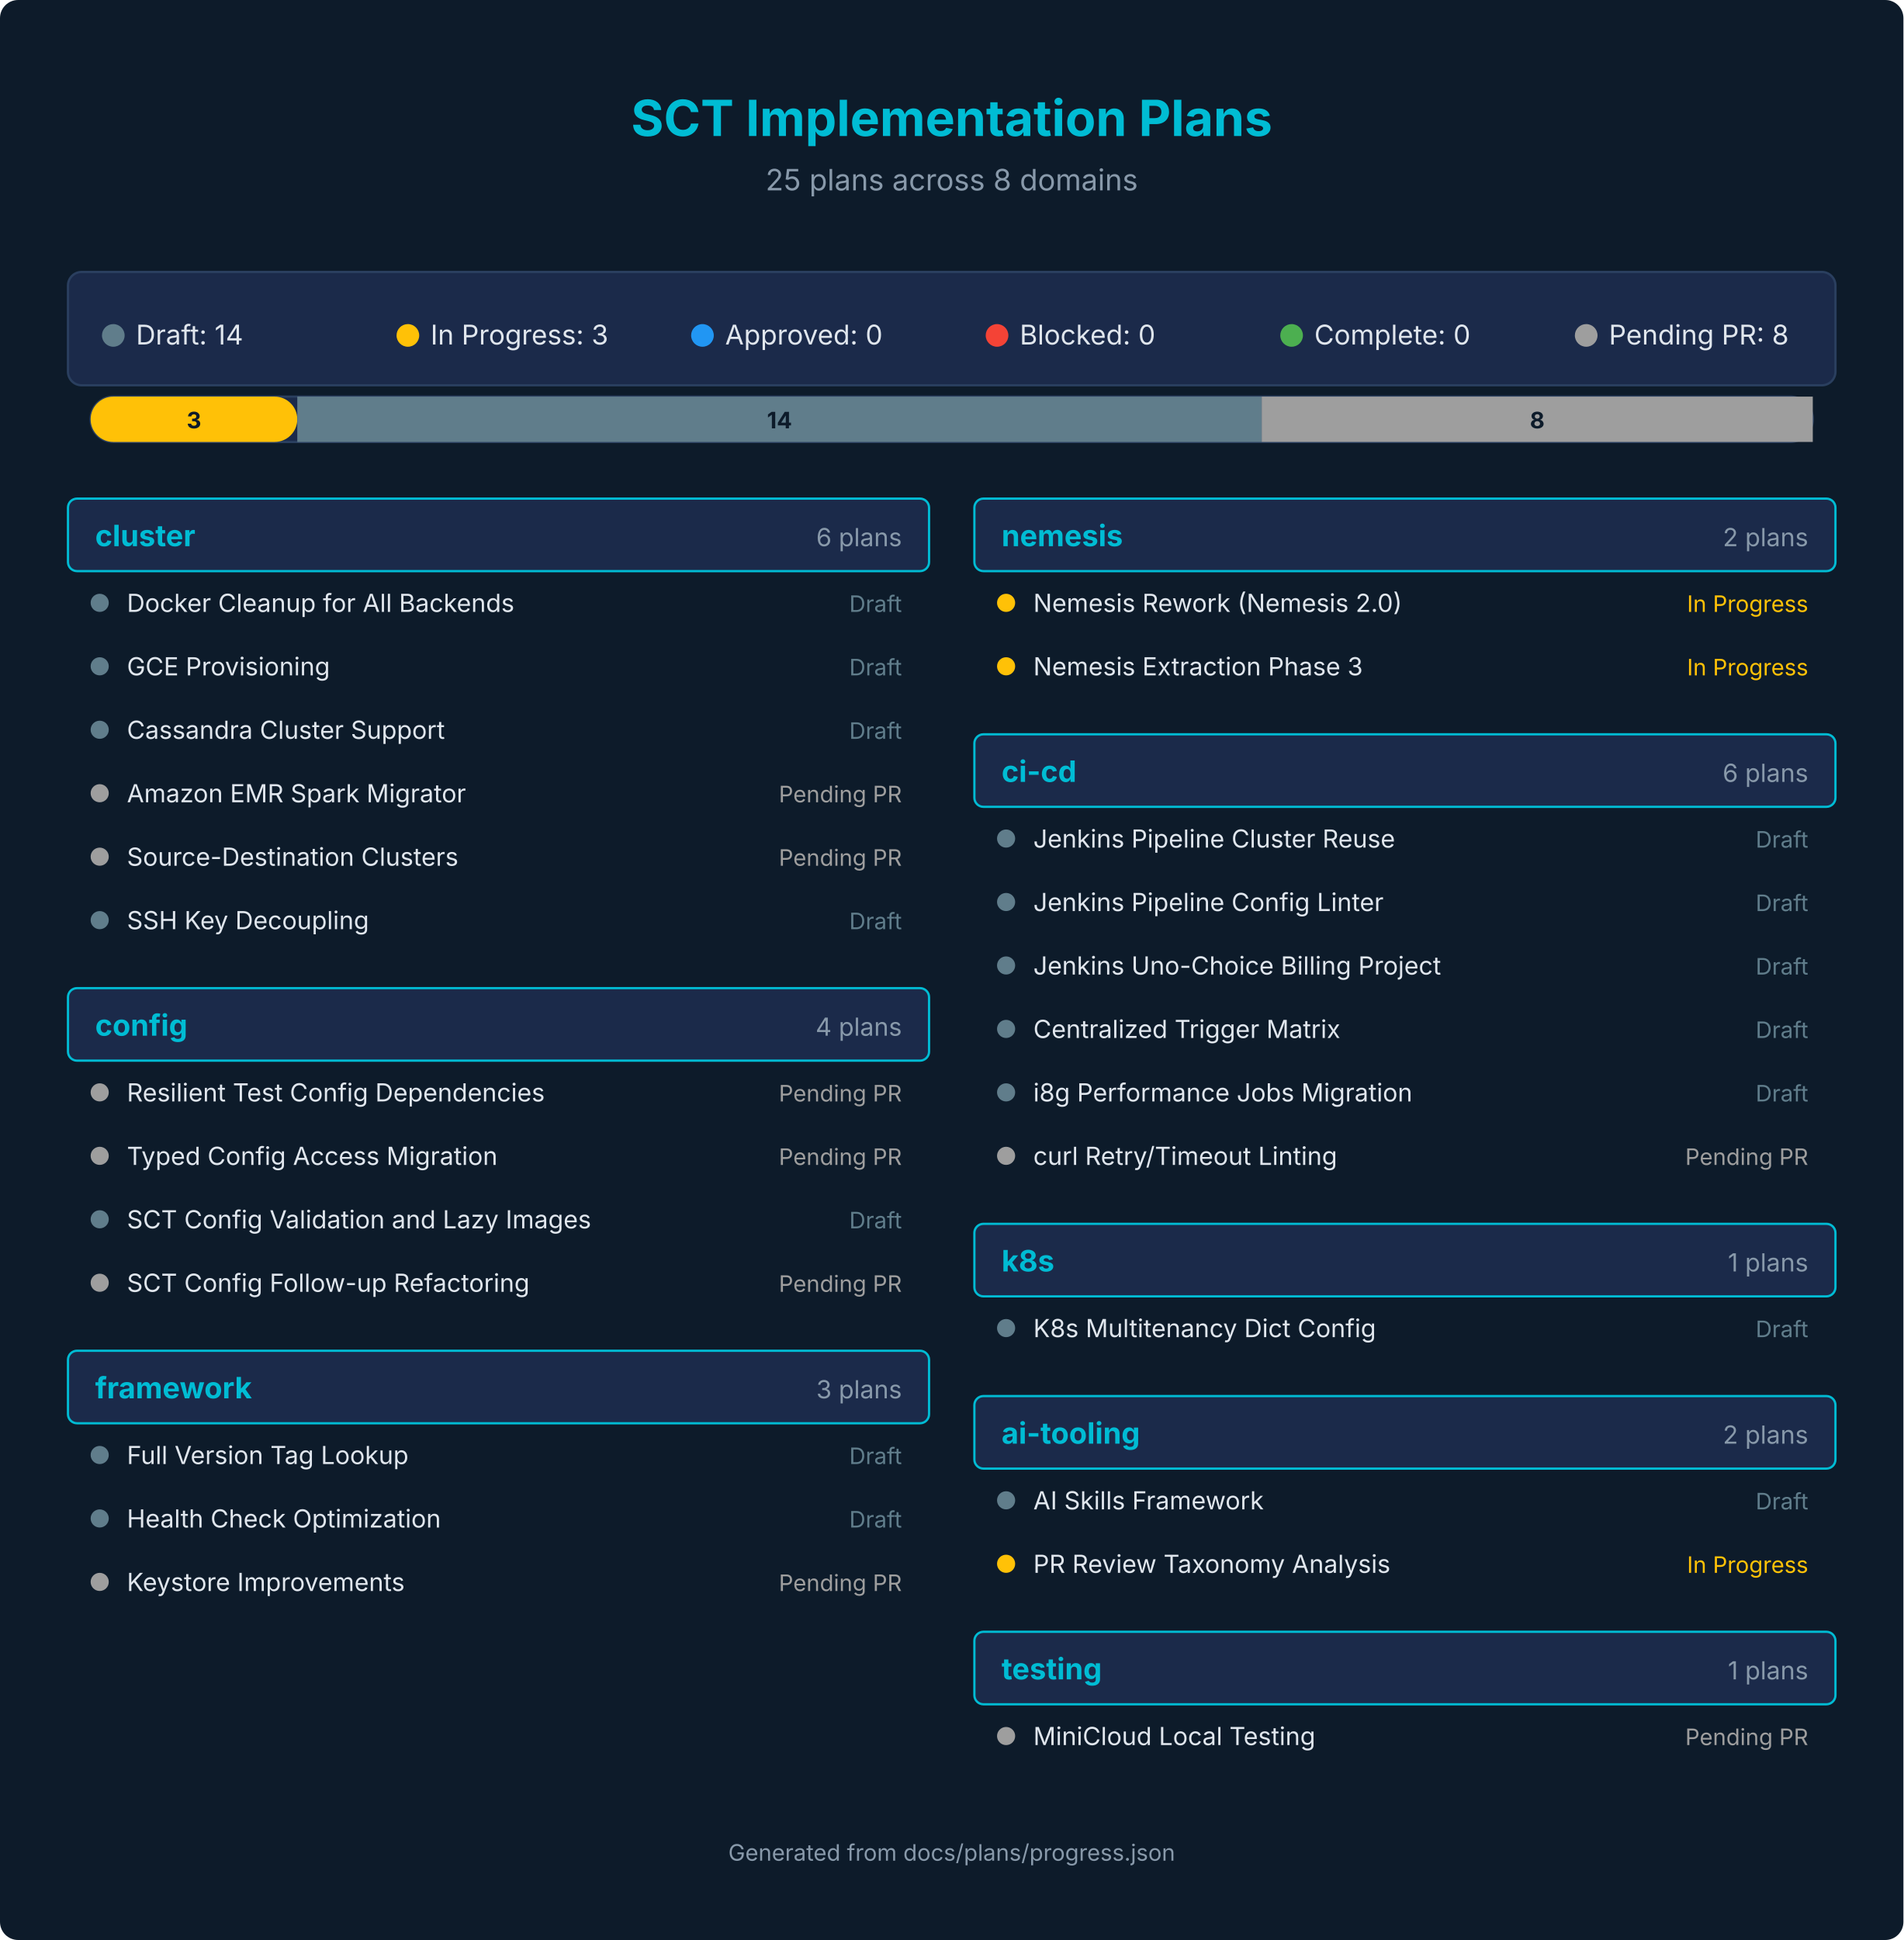
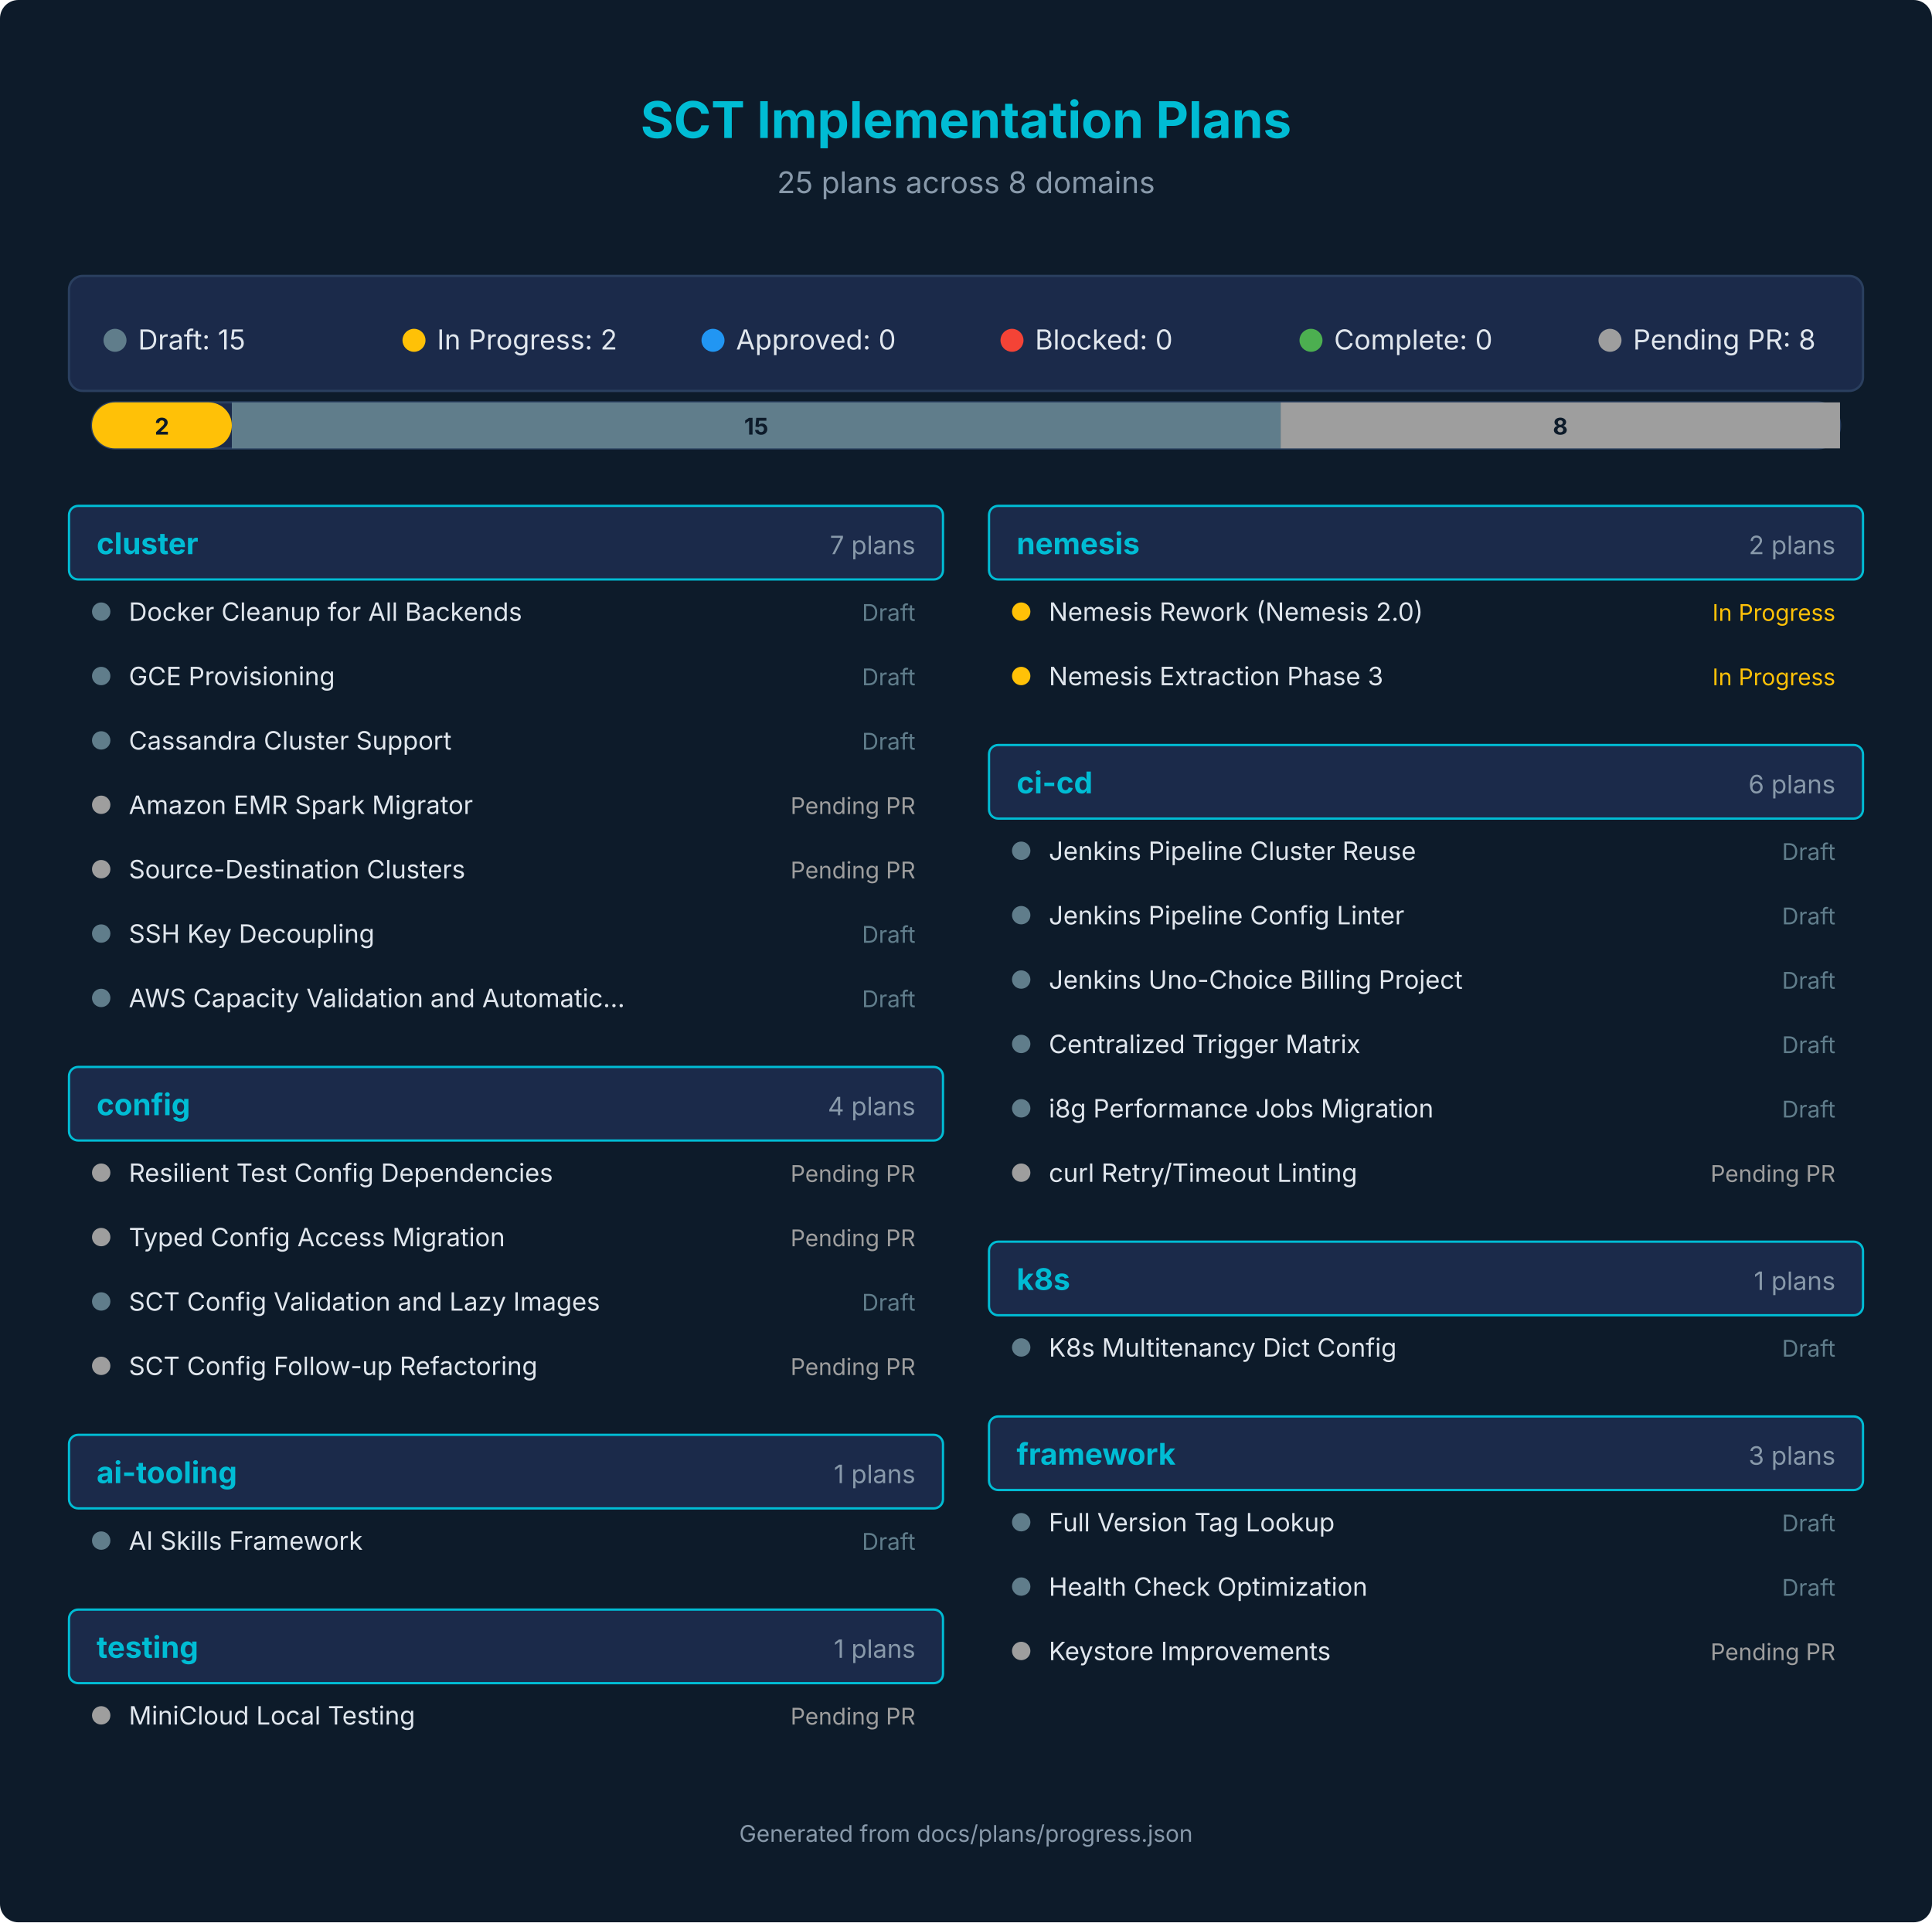
- <svg xmlns="http://www.w3.org/2000/svg" width="840" height="856" viewBox="0 0 840 856">
-   <rect width="840" height="856" fill="#0D1B2A" rx="8" />
+ <svg xmlns="http://www.w3.org/2000/svg" width="840" height="836" viewBox="0 0 840 836">
+   <rect width="840" height="836" fill="#0D1B2A" rx="8" />
  <text x="420" y="60" text-anchor="middle" font-family="system-ui, -apple-system, sans-serif" font-size="22" font-weight="bold" fill="#00BCD4">SCT Implementation Plans</text>
  <text x="420" y="84" text-anchor="middle" font-family="system-ui, -apple-system, sans-serif" font-size="13" fill="#8899AA">25 plans across 8 domains</text>
  <rect x="30" y="120" width="780" height="50" rx="6" fill="#1B2A4A" stroke="#2A3F5F" stroke-width="1" />
  <circle cx="50" cy="148" r="5" fill="#607D8B" />
-   <text x="60" y="152" font-family="system-ui, -apple-system, sans-serif" font-size="12" fill="#E0E6ED">Draft: 14</text>
+   <text x="60" y="152" font-family="system-ui, -apple-system, sans-serif" font-size="12" fill="#E0E6ED">Draft: 15</text>
  <circle cx="180" cy="148" r="5" fill="#FFC107" />
-   <text x="190" y="152" font-family="system-ui, -apple-system, sans-serif" font-size="12" fill="#E0E6ED">In Progress: 3</text>
+   <text x="190" y="152" font-family="system-ui, -apple-system, sans-serif" font-size="12" fill="#E0E6ED">In Progress: 2</text>
  <circle cx="310" cy="148" r="5" fill="#2196F3" />
  <text x="320" y="152" font-family="system-ui, -apple-system, sans-serif" font-size="12" fill="#E0E6ED">Approved: 0</text>
  <circle cx="440" cy="148" r="5" fill="#F44336" />
  <text x="450" y="152" font-family="system-ui, -apple-system, sans-serif" font-size="12" fill="#E0E6ED">Blocked: 0</text>
  <circle cx="570" cy="148" r="5" fill="#4CAF50" />
  <text x="580" y="152" font-family="system-ui, -apple-system, sans-serif" font-size="12" fill="#E0E6ED">Complete: 0</text>
  <circle cx="700" cy="148" r="5" fill="#9E9E9E" />
  <text x="710" y="152" font-family="system-ui, -apple-system, sans-serif" font-size="12" fill="#E0E6ED">Pending PR: 8</text>
  <rect x="40" y="175" width="760" height="20" rx="10" fill="#1B2A4A" stroke="#2A3F5F" stroke-width="1" />
-   <rect x="40" y="175" width="91.2" height="20" rx="10" fill="#FFC107" />
-   <text x="85.6" y="189" text-anchor="middle" font-family="system-ui, -apple-system, sans-serif" font-size="10" font-weight="bold" fill="#0D1B2A">3</text>
-   <rect x="131.2" y="175" width="425.6" height="20" rx="0" fill="#607D8B" />
-   <text x="344.0" y="189" text-anchor="middle" font-family="system-ui, -apple-system, sans-serif" font-size="10" font-weight="bold" fill="#0D1B2A">14</text>
+   <rect x="40" y="175" width="60.8" height="20" rx="10" fill="#FFC107" />
+   <text x="70.4" y="189" text-anchor="middle" font-family="system-ui, -apple-system, sans-serif" font-size="10" font-weight="bold" fill="#0D1B2A">2</text>
+   <rect x="100.8" y="175" width="456.0" height="20" rx="0" fill="#607D8B" />
+   <text x="328.8" y="189" text-anchor="middle" font-family="system-ui, -apple-system, sans-serif" font-size="10" font-weight="bold" fill="#0D1B2A">15</text>
  <rect x="556.8" y="175" width="243.2" height="20" rx="0" fill="#9E9E9E" />
  <text x="678.4" y="189" text-anchor="middle" font-family="system-ui, -apple-system, sans-serif" font-size="10" font-weight="bold" fill="#0D1B2A">8</text>
  <rect x="30" y="220" width="380" height="32" rx="4" fill="#1B2A4A" stroke="#00BCD4" stroke-width="1" />
  <text x="42" y="241" font-family="system-ui, -apple-system, sans-serif" font-size="13" font-weight="bold" fill="#00BCD4">cluster</text>
-   <text x="398" y="241" text-anchor="end" font-family="system-ui, -apple-system, sans-serif" font-size="11" fill="#8899AA">6 plans</text>
+   <text x="398" y="241" text-anchor="end" font-family="system-ui, -apple-system, sans-serif" font-size="11" fill="#8899AA">7 plans</text>
  <circle cx="44" cy="266" r="4" fill="#607D8B" />
  <text x="56" y="270" font-family="system-ui, -apple-system, sans-serif" font-size="11" fill="#E0E6ED">Docker Cleanup for All Backends</text>
  <text x="398" y="270" text-anchor="end" font-family="system-ui, -apple-system, sans-serif" font-size="10" fill="#607D8B">Draft</text>
  <circle cx="44" cy="294" r="4" fill="#607D8B" />
  <text x="56" y="298" font-family="system-ui, -apple-system, sans-serif" font-size="11" fill="#E0E6ED">GCE Provisioning</text>
  <text x="398" y="298" text-anchor="end" font-family="system-ui, -apple-system, sans-serif" font-size="10" fill="#607D8B">Draft</text>
  <circle cx="44" cy="322" r="4" fill="#607D8B" />
  <text x="56" y="326" font-family="system-ui, -apple-system, sans-serif" font-size="11" fill="#E0E6ED">Cassandra Cluster Support</text>
  <text x="398" y="326" text-anchor="end" font-family="system-ui, -apple-system, sans-serif" font-size="10" fill="#607D8B">Draft</text>
  <circle cx="44" cy="350" r="4" fill="#9E9E9E" />
  <text x="56" y="354" font-family="system-ui, -apple-system, sans-serif" font-size="11" fill="#E0E6ED">Amazon EMR Spark Migrator</text>
  <text x="398" y="354" text-anchor="end" font-family="system-ui, -apple-system, sans-serif" font-size="10" fill="#9E9E9E">Pending PR</text>
  <circle cx="44" cy="378" r="4" fill="#9E9E9E" />
  <text x="56" y="382" font-family="system-ui, -apple-system, sans-serif" font-size="11" fill="#E0E6ED">Source-Destination Clusters</text>
  <text x="398" y="382" text-anchor="end" font-family="system-ui, -apple-system, sans-serif" font-size="10" fill="#9E9E9E">Pending PR</text>
  <circle cx="44" cy="406" r="4" fill="#607D8B" />
  <text x="56" y="410" font-family="system-ui, -apple-system, sans-serif" font-size="11" fill="#E0E6ED">SSH Key Decoupling</text>
  <text x="398" y="410" text-anchor="end" font-family="system-ui, -apple-system, sans-serif" font-size="10" fill="#607D8B">Draft</text>
-   <rect x="30" y="436" width="380" height="32" rx="4" fill="#1B2A4A" stroke="#00BCD4" stroke-width="1" />
-   <text x="42" y="457" font-family="system-ui, -apple-system, sans-serif" font-size="13" font-weight="bold" fill="#00BCD4">config</text>
-   <text x="398" y="457" text-anchor="end" font-family="system-ui, -apple-system, sans-serif" font-size="11" fill="#8899AA">4 plans</text>
-   <circle cx="44" cy="482" r="4" fill="#9E9E9E" />
-   <text x="56" y="486" font-family="system-ui, -apple-system, sans-serif" font-size="11" fill="#E0E6ED">Resilient Test Config Dependencies</text>
-   <text x="398" y="486" text-anchor="end" font-family="system-ui, -apple-system, sans-serif" font-size="10" fill="#9E9E9E">Pending PR</text>
+   <circle cx="44" cy="434" r="4" fill="#607D8B" />
+   <text x="56" y="438" font-family="system-ui, -apple-system, sans-serif" font-size="11" fill="#E0E6ED">AWS Capacity Validation and Automatic...</text>
+   <text x="398" y="438" text-anchor="end" font-family="system-ui, -apple-system, sans-serif" font-size="10" fill="#607D8B">Draft</text>
+   <rect x="30" y="464" width="380" height="32" rx="4" fill="#1B2A4A" stroke="#00BCD4" stroke-width="1" />
+   <text x="42" y="485" font-family="system-ui, -apple-system, sans-serif" font-size="13" font-weight="bold" fill="#00BCD4">config</text>
+   <text x="398" y="485" text-anchor="end" font-family="system-ui, -apple-system, sans-serif" font-size="11" fill="#8899AA">4 plans</text>
  <circle cx="44" cy="510" r="4" fill="#9E9E9E" />
-   <text x="56" y="514" font-family="system-ui, -apple-system, sans-serif" font-size="11" fill="#E0E6ED">Typed Config Access Migration</text>
+   <text x="56" y="514" font-family="system-ui, -apple-system, sans-serif" font-size="11" fill="#E0E6ED">Resilient Test Config Dependencies</text>
  <text x="398" y="514" text-anchor="end" font-family="system-ui, -apple-system, sans-serif" font-size="10" fill="#9E9E9E">Pending PR</text>
-   <circle cx="44" cy="538" r="4" fill="#607D8B" />
-   <text x="56" y="542" font-family="system-ui, -apple-system, sans-serif" font-size="11" fill="#E0E6ED">SCT Config Validation and Lazy Images</text>
-   <text x="398" y="542" text-anchor="end" font-family="system-ui, -apple-system, sans-serif" font-size="10" fill="#607D8B">Draft</text>
-   <circle cx="44" cy="566" r="4" fill="#9E9E9E" />
-   <text x="56" y="570" font-family="system-ui, -apple-system, sans-serif" font-size="11" fill="#E0E6ED">SCT Config Follow-up Refactoring</text>
-   <text x="398" y="570" text-anchor="end" font-family="system-ui, -apple-system, sans-serif" font-size="10" fill="#9E9E9E">Pending PR</text>
-   <rect x="30" y="596" width="380" height="32" rx="4" fill="#1B2A4A" stroke="#00BCD4" stroke-width="1" />
-   <text x="42" y="617" font-family="system-ui, -apple-system, sans-serif" font-size="13" font-weight="bold" fill="#00BCD4">framework</text>
-   <text x="398" y="617" text-anchor="end" font-family="system-ui, -apple-system, sans-serif" font-size="11" fill="#8899AA">3 plans</text>
-   <circle cx="44" cy="642" r="4" fill="#607D8B" />
-   <text x="56" y="646" font-family="system-ui, -apple-system, sans-serif" font-size="11" fill="#E0E6ED">Full Version Tag Lookup</text>
-   <text x="398" y="646" text-anchor="end" font-family="system-ui, -apple-system, sans-serif" font-size="10" fill="#607D8B">Draft</text>
+   <circle cx="44" cy="538" r="4" fill="#9E9E9E" />
+   <text x="56" y="542" font-family="system-ui, -apple-system, sans-serif" font-size="11" fill="#E0E6ED">Typed Config Access Migration</text>
+   <text x="398" y="542" text-anchor="end" font-family="system-ui, -apple-system, sans-serif" font-size="10" fill="#9E9E9E">Pending PR</text>
+   <circle cx="44" cy="566" r="4" fill="#607D8B" />
+   <text x="56" y="570" font-family="system-ui, -apple-system, sans-serif" font-size="11" fill="#E0E6ED">SCT Config Validation and Lazy Images</text>
+   <text x="398" y="570" text-anchor="end" font-family="system-ui, -apple-system, sans-serif" font-size="10" fill="#607D8B">Draft</text>
+   <circle cx="44" cy="594" r="4" fill="#9E9E9E" />
+   <text x="56" y="598" font-family="system-ui, -apple-system, sans-serif" font-size="11" fill="#E0E6ED">SCT Config Follow-up Refactoring</text>
+   <text x="398" y="598" text-anchor="end" font-family="system-ui, -apple-system, sans-serif" font-size="10" fill="#9E9E9E">Pending PR</text>
+   <rect x="30" y="624" width="380" height="32" rx="4" fill="#1B2A4A" stroke="#00BCD4" stroke-width="1" />
+   <text x="42" y="645" font-family="system-ui, -apple-system, sans-serif" font-size="13" font-weight="bold" fill="#00BCD4">ai-tooling</text>
+   <text x="398" y="645" text-anchor="end" font-family="system-ui, -apple-system, sans-serif" font-size="11" fill="#8899AA">1 plans</text>
  <circle cx="44" cy="670" r="4" fill="#607D8B" />
-   <text x="56" y="674" font-family="system-ui, -apple-system, sans-serif" font-size="11" fill="#E0E6ED">Health Check Optimization</text>
+   <text x="56" y="674" font-family="system-ui, -apple-system, sans-serif" font-size="11" fill="#E0E6ED">AI Skills Framework</text>
  <text x="398" y="674" text-anchor="end" font-family="system-ui, -apple-system, sans-serif" font-size="10" fill="#607D8B">Draft</text>
-   <circle cx="44" cy="698" r="4" fill="#9E9E9E" />
-   <text x="56" y="702" font-family="system-ui, -apple-system, sans-serif" font-size="11" fill="#E0E6ED">Keystore Improvements</text>
-   <text x="398" y="702" text-anchor="end" font-family="system-ui, -apple-system, sans-serif" font-size="10" fill="#9E9E9E">Pending PR</text>
+   <rect x="30" y="700" width="380" height="32" rx="4" fill="#1B2A4A" stroke="#00BCD4" stroke-width="1" />
+   <text x="42" y="721" font-family="system-ui, -apple-system, sans-serif" font-size="13" font-weight="bold" fill="#00BCD4">testing</text>
+   <text x="398" y="721" text-anchor="end" font-family="system-ui, -apple-system, sans-serif" font-size="11" fill="#8899AA">1 plans</text>
+   <circle cx="44" cy="746" r="4" fill="#9E9E9E" />
+   <text x="56" y="750" font-family="system-ui, -apple-system, sans-serif" font-size="11" fill="#E0E6ED">MiniCloud Local Testing</text>
+   <text x="398" y="750" text-anchor="end" font-family="system-ui, -apple-system, sans-serif" font-size="10" fill="#9E9E9E">Pending PR</text>
  <rect x="430" y="220" width="380" height="32" rx="4" fill="#1B2A4A" stroke="#00BCD4" stroke-width="1" />
  <text x="442" y="241" font-family="system-ui, -apple-system, sans-serif" font-size="13" font-weight="bold" fill="#00BCD4">nemesis</text>
  <text x="798" y="241" text-anchor="end" font-family="system-ui, -apple-system, sans-serif" font-size="11" fill="#8899AA">2 plans</text>
  <circle cx="444" cy="266" r="4" fill="#FFC107" />
  <text x="456" y="270" font-family="system-ui, -apple-system, sans-serif" font-size="11" fill="#E0E6ED">Nemesis Rework (Nemesis 2.0)</text>
  <text x="798" y="270" text-anchor="end" font-family="system-ui, -apple-system, sans-serif" font-size="10" fill="#FFC107">In Progress</text>
  <circle cx="444" cy="294" r="4" fill="#FFC107" />
  <text x="456" y="298" font-family="system-ui, -apple-system, sans-serif" font-size="11" fill="#E0E6ED">Nemesis Extraction Phase 3</text>
  <text x="798" y="298" text-anchor="end" font-family="system-ui, -apple-system, sans-serif" font-size="10" fill="#FFC107">In Progress</text>
  <rect x="430" y="324" width="380" height="32" rx="4" fill="#1B2A4A" stroke="#00BCD4" stroke-width="1" />
  <text x="442" y="345" font-family="system-ui, -apple-system, sans-serif" font-size="13" font-weight="bold" fill="#00BCD4">ci-cd</text>
  <text x="798" y="345" text-anchor="end" font-family="system-ui, -apple-system, sans-serif" font-size="11" fill="#8899AA">6 plans</text>
  <circle cx="444" cy="370" r="4" fill="#607D8B" />
  <text x="456" y="374" font-family="system-ui, -apple-system, sans-serif" font-size="11" fill="#E0E6ED">Jenkins Pipeline Cluster Reuse</text>
  <text x="798" y="374" text-anchor="end" font-family="system-ui, -apple-system, sans-serif" font-size="10" fill="#607D8B">Draft</text>
  <circle cx="444" cy="398" r="4" fill="#607D8B" />
  <text x="456" y="402" font-family="system-ui, -apple-system, sans-serif" font-size="11" fill="#E0E6ED">Jenkins Pipeline Config Linter</text>
  <text x="798" y="402" text-anchor="end" font-family="system-ui, -apple-system, sans-serif" font-size="10" fill="#607D8B">Draft</text>
  <circle cx="444" cy="426" r="4" fill="#607D8B" />
  <text x="456" y="430" font-family="system-ui, -apple-system, sans-serif" font-size="11" fill="#E0E6ED">Jenkins Uno-Choice Billing Project</text>
  <text x="798" y="430" text-anchor="end" font-family="system-ui, -apple-system, sans-serif" font-size="10" fill="#607D8B">Draft</text>
  <circle cx="444" cy="454" r="4" fill="#607D8B" />
  <text x="456" y="458" font-family="system-ui, -apple-system, sans-serif" font-size="11" fill="#E0E6ED">Centralized Trigger Matrix</text>
  <text x="798" y="458" text-anchor="end" font-family="system-ui, -apple-system, sans-serif" font-size="10" fill="#607D8B">Draft</text>
  <circle cx="444" cy="482" r="4" fill="#607D8B" />
  <text x="456" y="486" font-family="system-ui, -apple-system, sans-serif" font-size="11" fill="#E0E6ED">i8g Performance Jobs Migration</text>
  <text x="798" y="486" text-anchor="end" font-family="system-ui, -apple-system, sans-serif" font-size="10" fill="#607D8B">Draft</text>
  <circle cx="444" cy="510" r="4" fill="#9E9E9E" />
  <text x="456" y="514" font-family="system-ui, -apple-system, sans-serif" font-size="11" fill="#E0E6ED">curl Retry/Timeout Linting</text>
  <text x="798" y="514" text-anchor="end" font-family="system-ui, -apple-system, sans-serif" font-size="10" fill="#9E9E9E">Pending PR</text>
  <rect x="430" y="540" width="380" height="32" rx="4" fill="#1B2A4A" stroke="#00BCD4" stroke-width="1" />
  <text x="442" y="561" font-family="system-ui, -apple-system, sans-serif" font-size="13" font-weight="bold" fill="#00BCD4">k8s</text>
  <text x="798" y="561" text-anchor="end" font-family="system-ui, -apple-system, sans-serif" font-size="11" fill="#8899AA">1 plans</text>
  <circle cx="444" cy="586" r="4" fill="#607D8B" />
  <text x="456" y="590" font-family="system-ui, -apple-system, sans-serif" font-size="11" fill="#E0E6ED">K8s Multitenancy Dict Config</text>
  <text x="798" y="590" text-anchor="end" font-family="system-ui, -apple-system, sans-serif" font-size="10" fill="#607D8B">Draft</text>
  <rect x="430" y="616" width="380" height="32" rx="4" fill="#1B2A4A" stroke="#00BCD4" stroke-width="1" />
-   <text x="442" y="637" font-family="system-ui, -apple-system, sans-serif" font-size="13" font-weight="bold" fill="#00BCD4">ai-tooling</text>
-   <text x="798" y="637" text-anchor="end" font-family="system-ui, -apple-system, sans-serif" font-size="11" fill="#8899AA">2 plans</text>
+   <text x="442" y="637" font-family="system-ui, -apple-system, sans-serif" font-size="13" font-weight="bold" fill="#00BCD4">framework</text>
+   <text x="798" y="637" text-anchor="end" font-family="system-ui, -apple-system, sans-serif" font-size="11" fill="#8899AA">3 plans</text>
  <circle cx="444" cy="662" r="4" fill="#607D8B" />
-   <text x="456" y="666" font-family="system-ui, -apple-system, sans-serif" font-size="11" fill="#E0E6ED">AI Skills Framework</text>
+   <text x="456" y="666" font-family="system-ui, -apple-system, sans-serif" font-size="11" fill="#E0E6ED">Full Version Tag Lookup</text>
  <text x="798" y="666" text-anchor="end" font-family="system-ui, -apple-system, sans-serif" font-size="10" fill="#607D8B">Draft</text>
-   <circle cx="444" cy="690" r="4" fill="#FFC107" />
-   <text x="456" y="694" font-family="system-ui, -apple-system, sans-serif" font-size="11" fill="#E0E6ED">PR Review Taxonomy Analysis</text>
-   <text x="798" y="694" text-anchor="end" font-family="system-ui, -apple-system, sans-serif" font-size="10" fill="#FFC107">In Progress</text>
-   <rect x="430" y="720" width="380" height="32" rx="4" fill="#1B2A4A" stroke="#00BCD4" stroke-width="1" />
-   <text x="442" y="741" font-family="system-ui, -apple-system, sans-serif" font-size="13" font-weight="bold" fill="#00BCD4">testing</text>
-   <text x="798" y="741" text-anchor="end" font-family="system-ui, -apple-system, sans-serif" font-size="11" fill="#8899AA">1 plans</text>
-   <circle cx="444" cy="766" r="4" fill="#9E9E9E" />
-   <text x="456" y="770" font-family="system-ui, -apple-system, sans-serif" font-size="11" fill="#E0E6ED">MiniCloud Local Testing</text>
-   <text x="798" y="770" text-anchor="end" font-family="system-ui, -apple-system, sans-serif" font-size="10" fill="#9E9E9E">Pending PR</text>
-   <text x="420" y="821" text-anchor="middle" font-family="system-ui, -apple-system, sans-serif" font-size="10" fill="#8899AA">Generated from docs/plans/progress.json</text>
+   <circle cx="444" cy="690" r="4" fill="#607D8B" />
+   <text x="456" y="694" font-family="system-ui, -apple-system, sans-serif" font-size="11" fill="#E0E6ED">Health Check Optimization</text>
+   <text x="798" y="694" text-anchor="end" font-family="system-ui, -apple-system, sans-serif" font-size="10" fill="#607D8B">Draft</text>
+   <circle cx="444" cy="718" r="4" fill="#9E9E9E" />
+   <text x="456" y="722" font-family="system-ui, -apple-system, sans-serif" font-size="11" fill="#E0E6ED">Keystore Improvements</text>
+   <text x="798" y="722" text-anchor="end" font-family="system-ui, -apple-system, sans-serif" font-size="10" fill="#9E9E9E">Pending PR</text>
+   <text x="420" y="801" text-anchor="middle" font-family="system-ui, -apple-system, sans-serif" font-size="10" fill="#8899AA">Generated from docs/plans/progress.json</text>
</svg>
